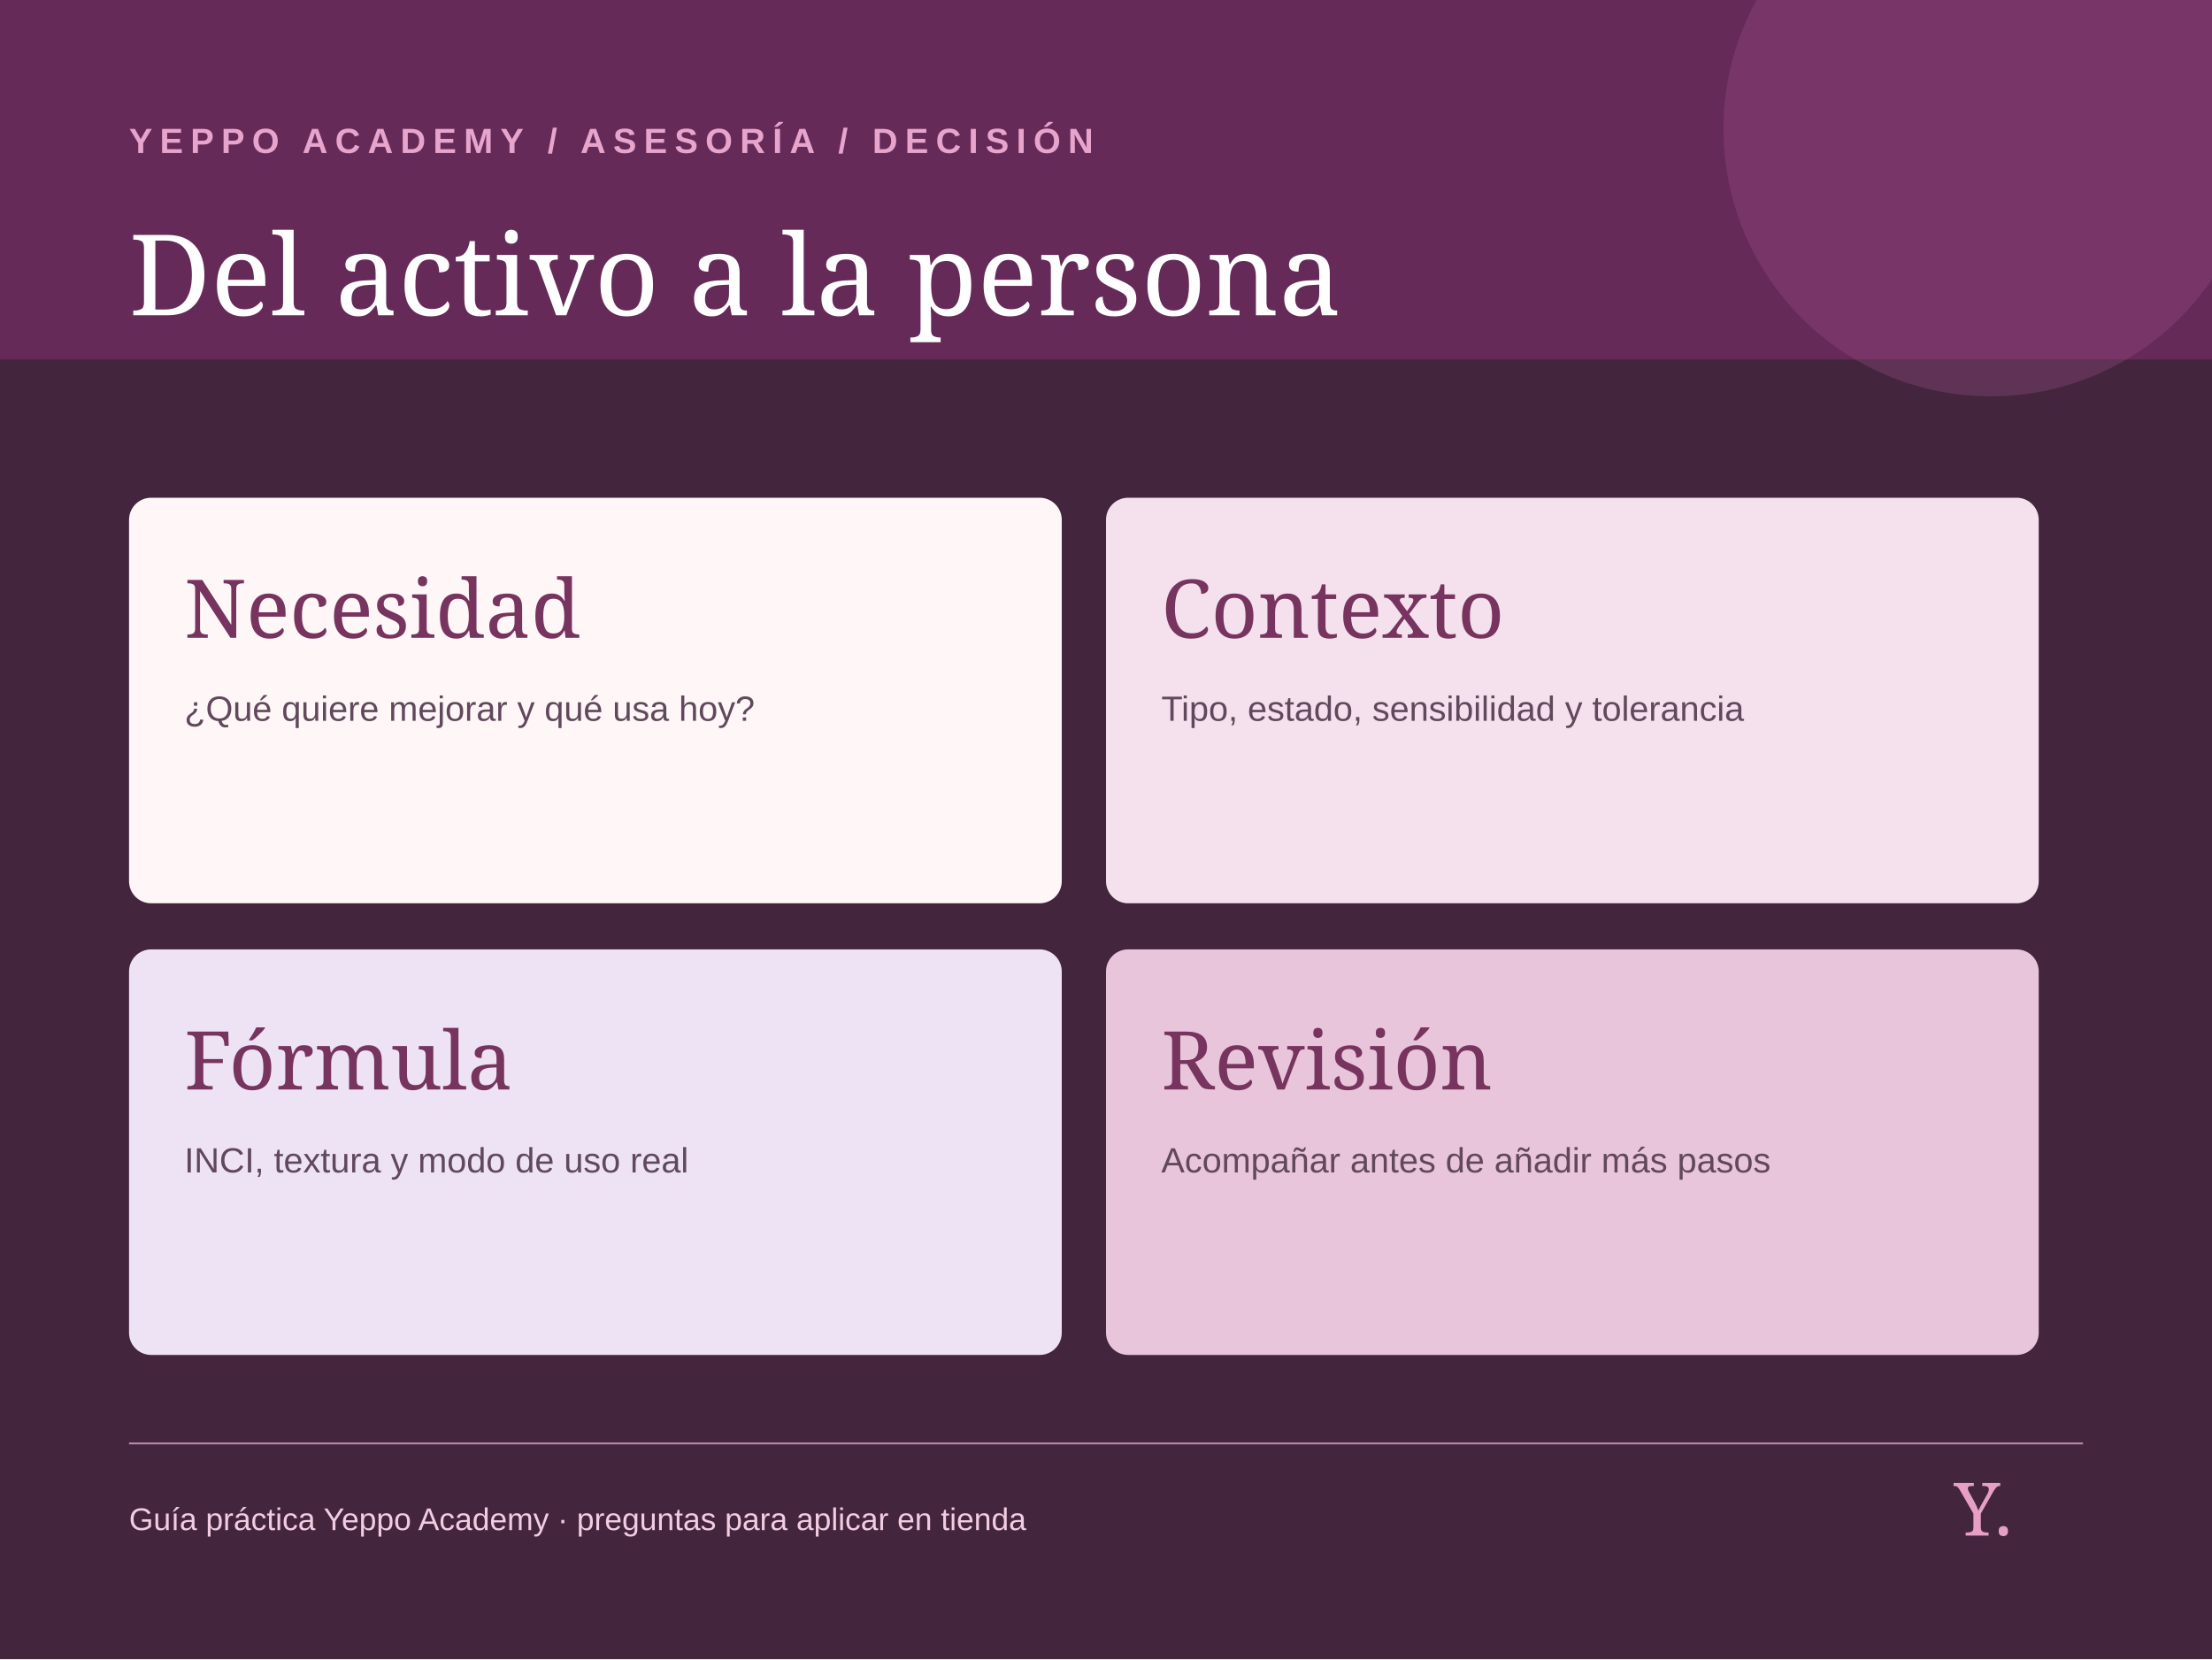
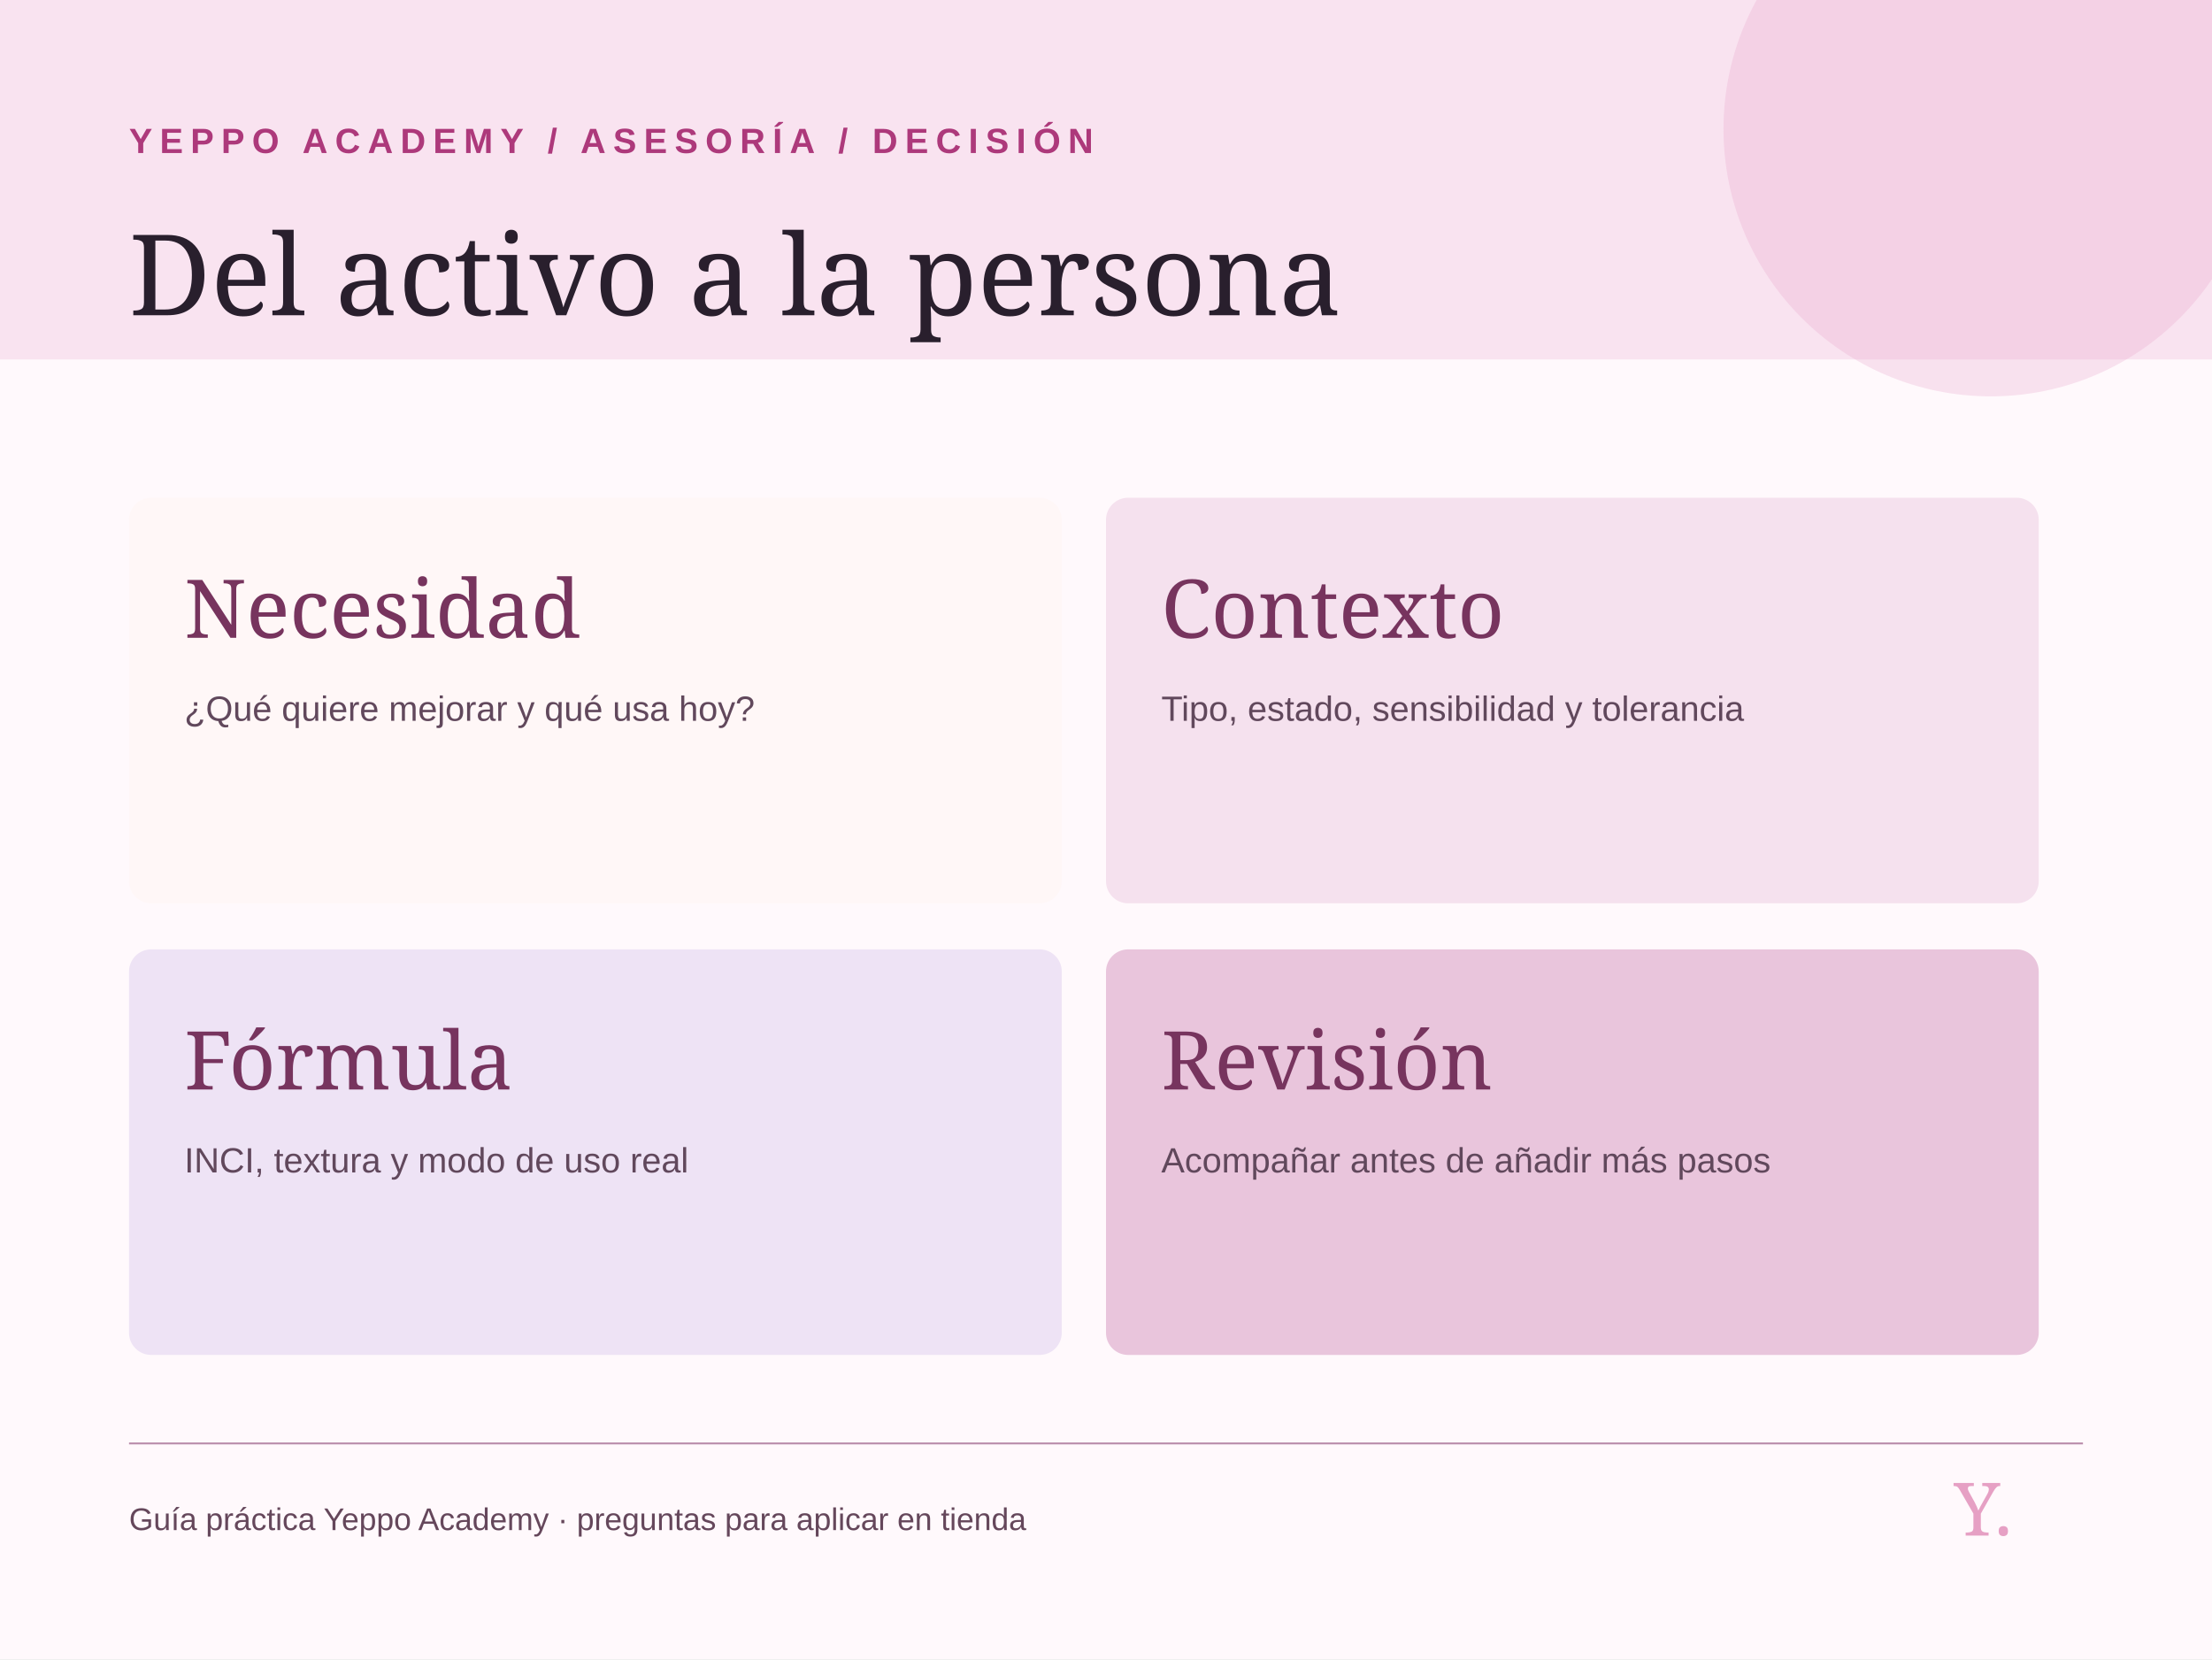
<svg xmlns="http://www.w3.org/2000/svg" width="1200" height="900" viewBox="0 0 1200 900" role="img" aria-labelledby="title desc">
-   <style>.ey{font:700 19px Arial,sans-serif;letter-spacing:4px;fill:#e7a4cc}.title{font:normal 61px Georgia,serif;fill:#fff}.head{font:normal 44px Georgia,serif;fill:#77345e}.body{font:19px Arial,sans-serif;fill:#61485c}.foot{font:17px Arial,sans-serif;fill:#f2cce1}</style>
-   <rect width="1200" height="900" fill="#43253e" />
-   <path d="M0 0 H1200 V195 H0Z" fill="#662a59" />
-   <circle cx="1080" cy="70" r="145" fill="#a55791" opacity=".28" />
+   <style>.ey{font:700 19px Arial,sans-serif;letter-spacing:4px;fill:#ad397b}.title{font:normal 61px Georgia,serif;fill:#291f2d}.head{font:normal 44px Georgia,serif;fill:#77345e}.body{font:19px Arial,sans-serif;fill:#61485c}.foot{font:17px Arial,sans-serif;fill:#65475b}</style>
+   <rect width="1200" height="900" fill="#fff9fc" />
+   <path d="M0 0 H1200 V195 H0Z" fill="#f9e3f0" />
+   <circle cx="1080" cy="70" r="145" fill="#e7a1c8" opacity=".28" />
  <text x="70" y="83" class="ey">YEPPO ACADEMY  /  ASESORÍA / DECISIÓN</text>
  <text x="70" y="171" class="title">Del activo a la persona</text>
  <rect x="70" y="270" width="506" height="220" rx="12" fill="#fff7f7" />
  <text x="100" y="346" class="head">Necesidad</text>
  <text x="100" y="391" class="body">¿Qué quiere mejorar y qué usa hoy?</text>
  <rect x="600" y="270" width="506" height="220" rx="12" fill="#f5e1ee" />
  <text x="630" y="346" class="head">Contexto</text>
  <text x="630" y="391" class="body">Tipo, estado, sensibilidad y tolerancia</text>
  <rect x="70" y="515" width="506" height="220" rx="12" fill="#eee3f5" />
  <text x="100" y="591" class="head">Fórmula</text>
  <text x="100" y="636" class="body">INCI, textura y modo de uso real</text>
  <rect x="600" y="515" width="506" height="220" rx="12" fill="#e9c5dc" />
  <text x="630" y="591" class="head">Revisión</text>
  <text x="630" y="636" class="body">Acompañar antes de añadir más pasos</text>
  <path d="M70 783 H1130" stroke="#b88aa9" />
  <text x="70" y="830" class="foot">Guía práctica Yeppo Academy · preguntas para aplicar en tienda</text>
  <text x="1060" y="833" fill="#e6a0c4" font-family="Georgia" font-size="40">Y.</text>
</svg>
